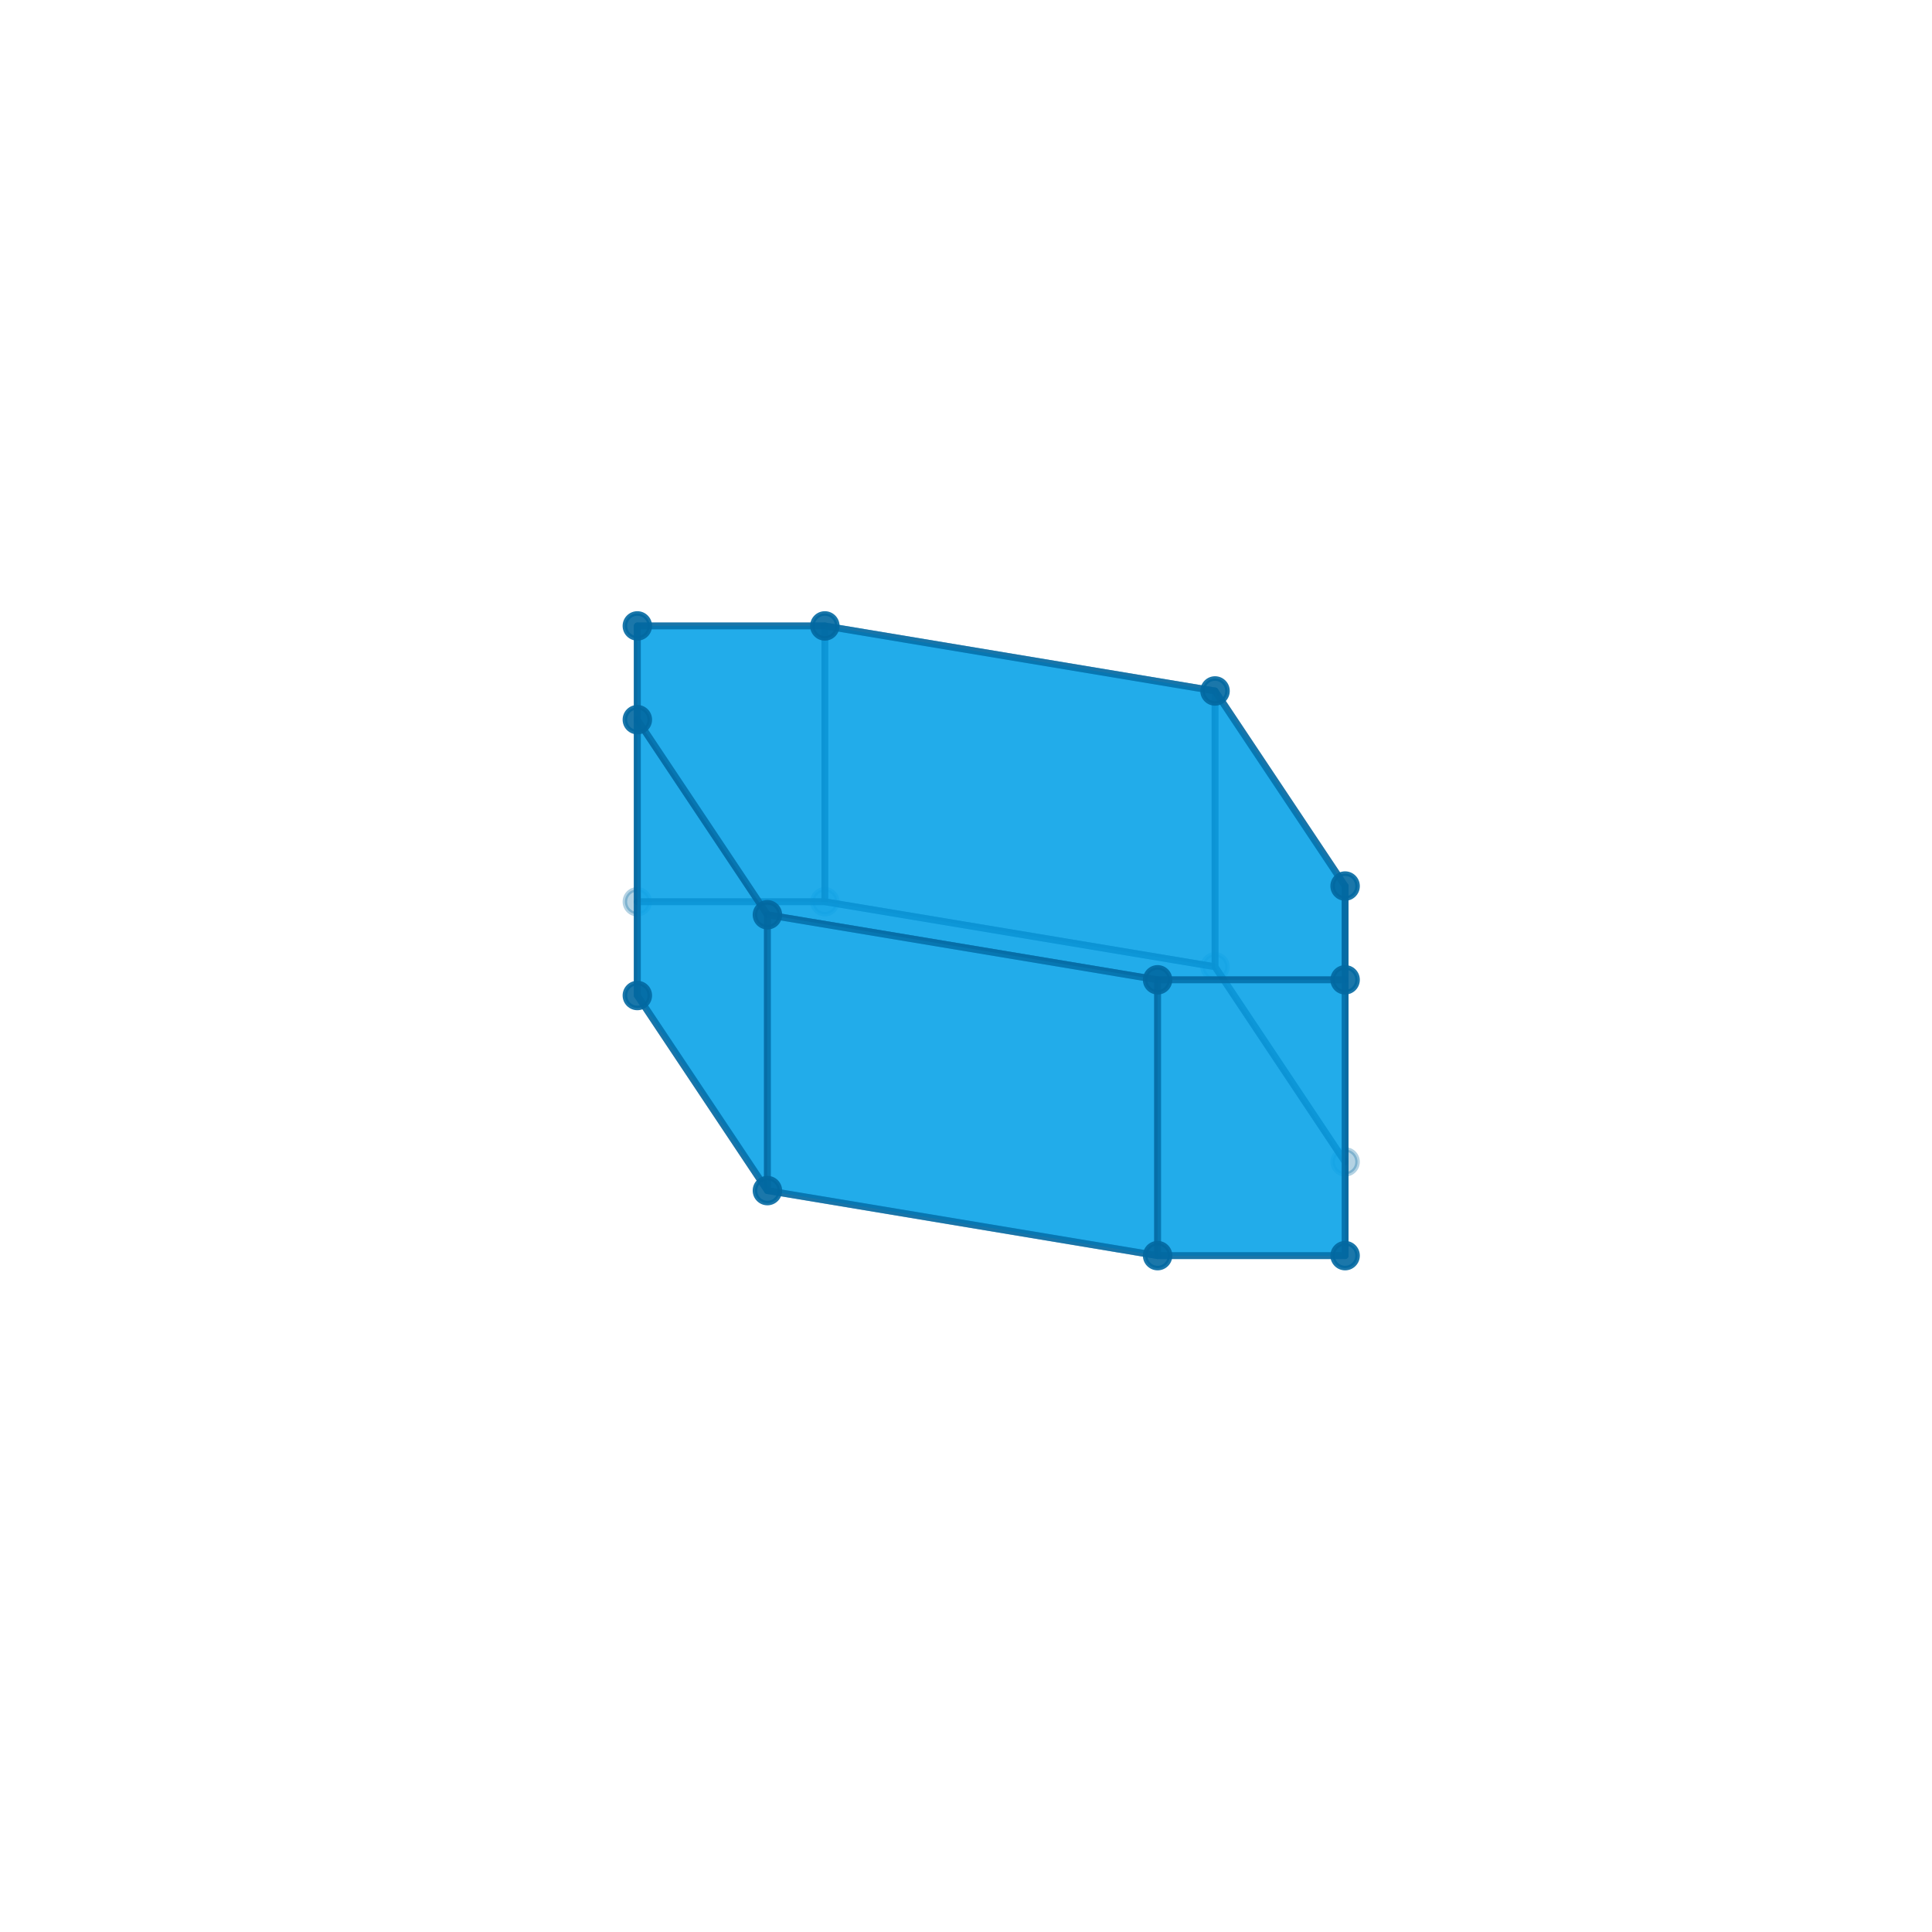
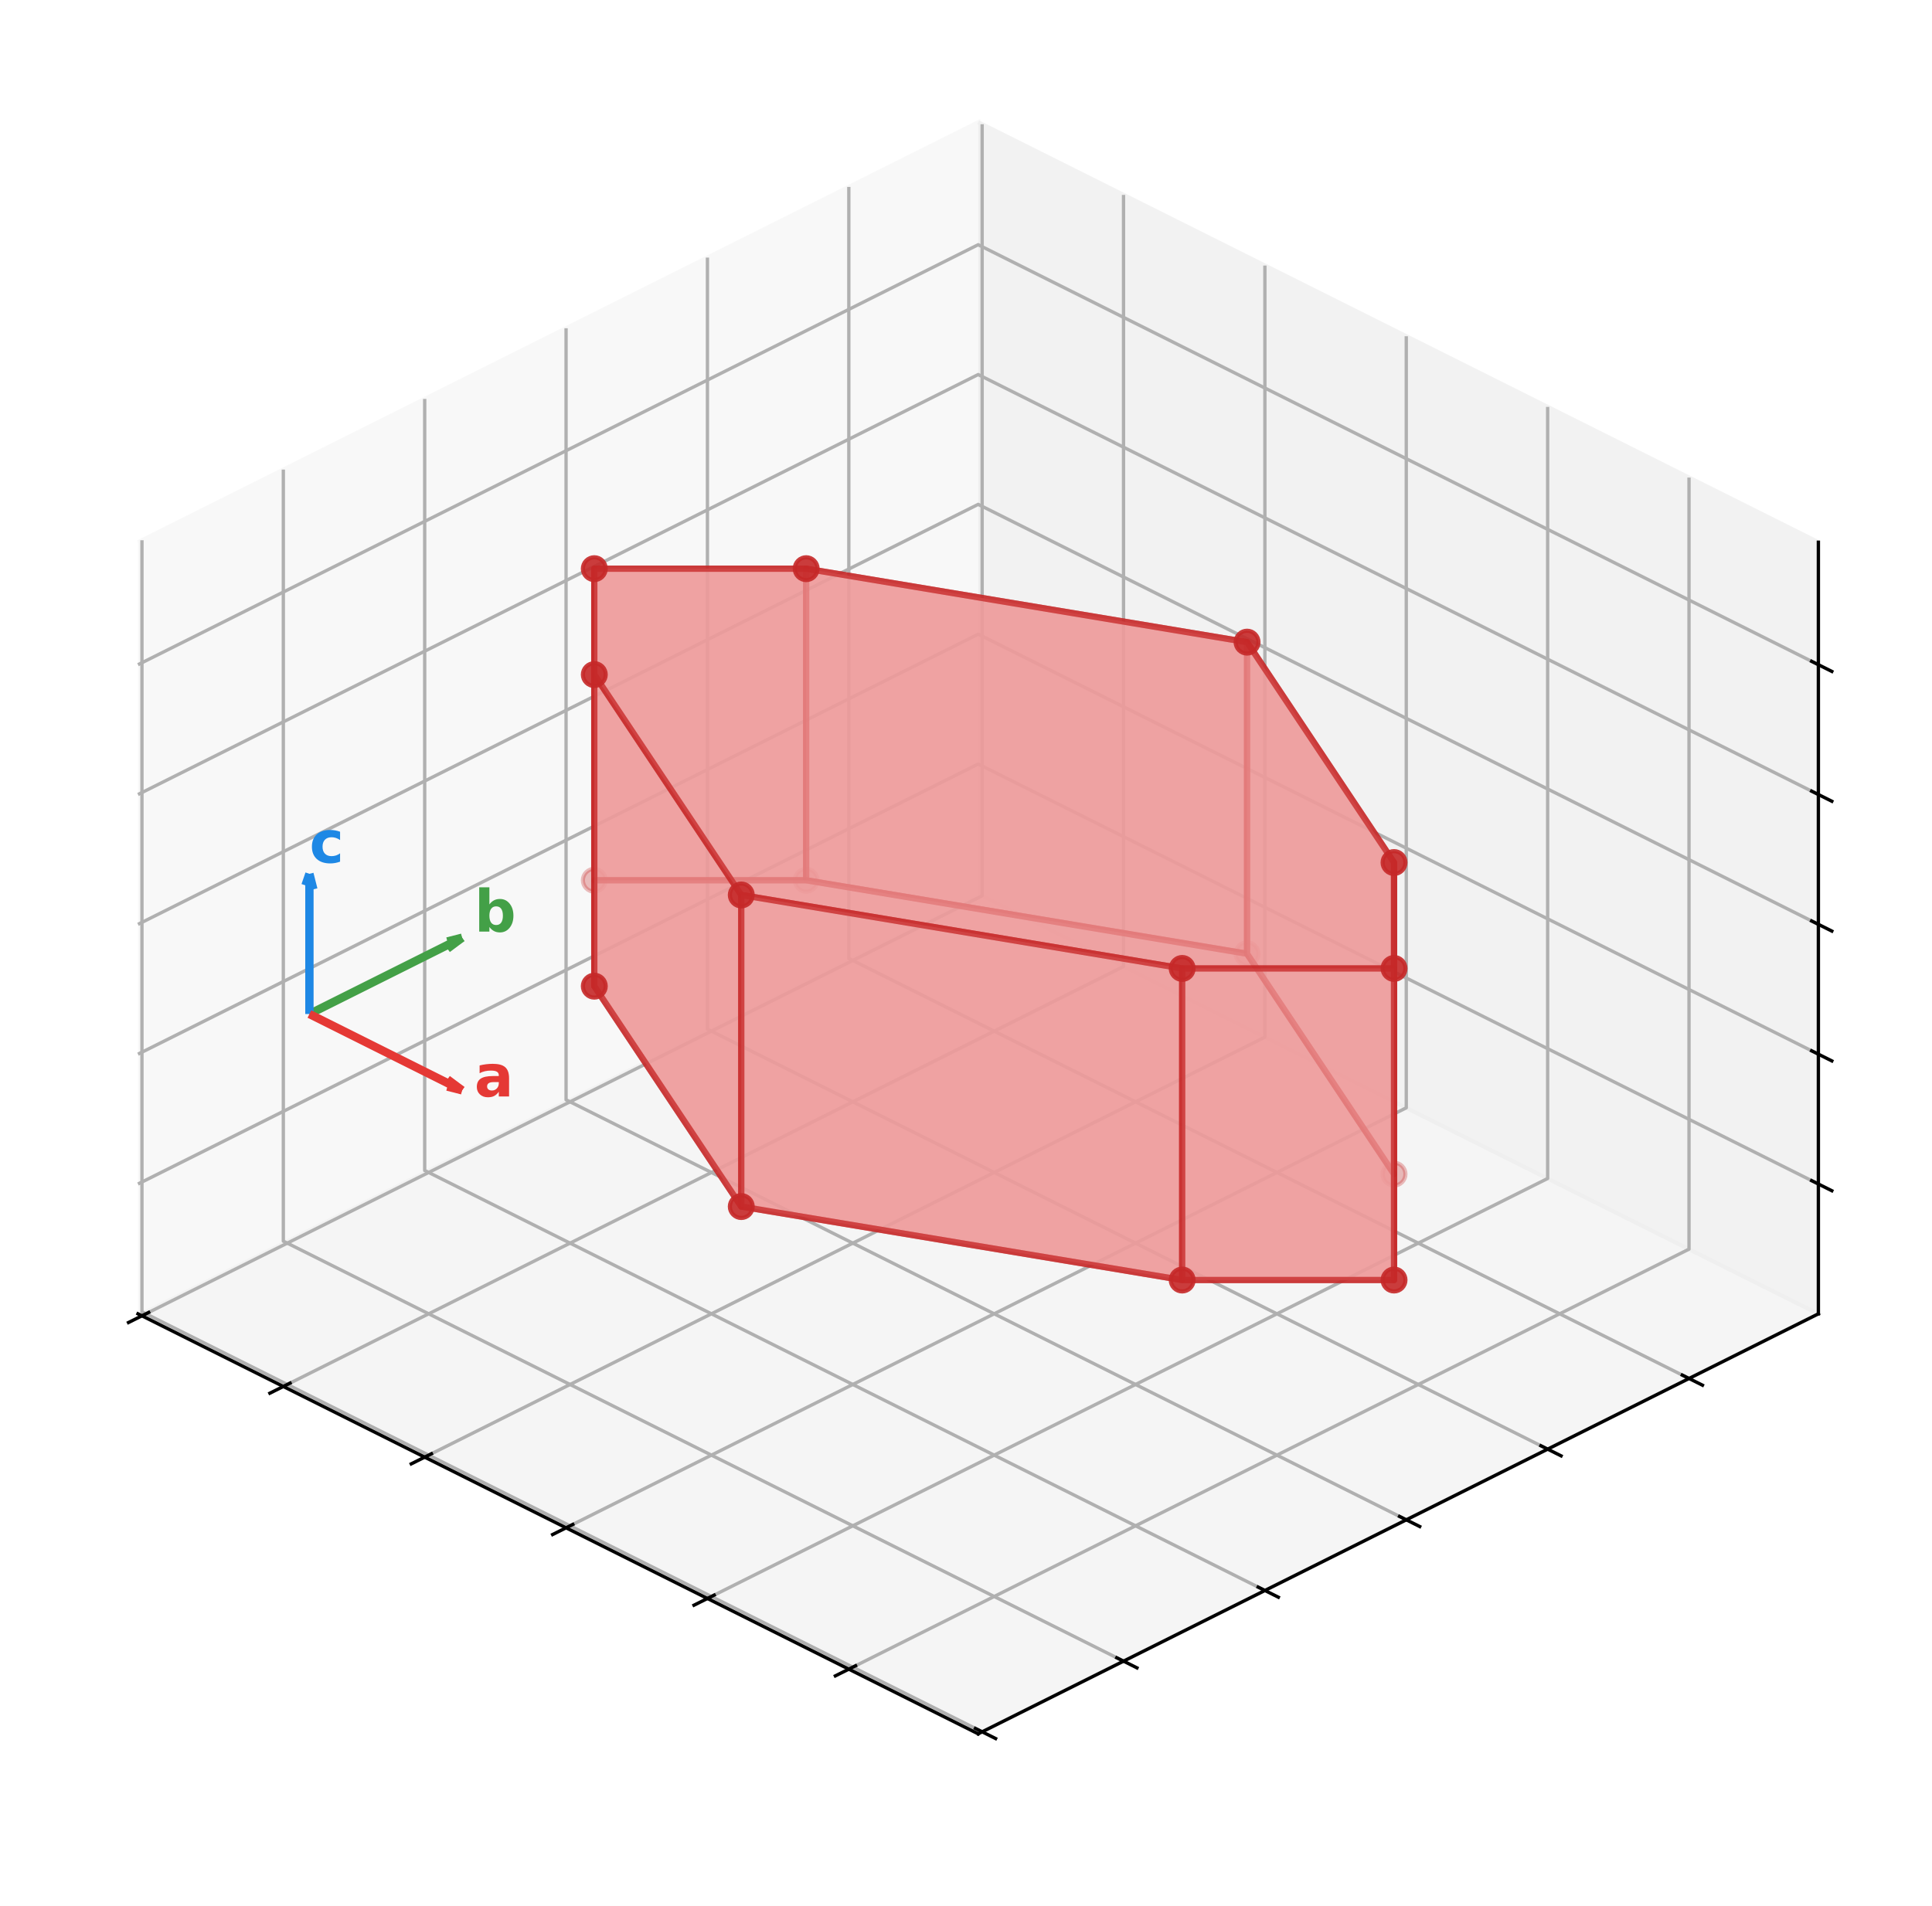
- <svg xmlns="http://www.w3.org/2000/svg" xmlns:xlink="http://www.w3.org/1999/xlink" width="424.8pt" height="424.8pt" viewBox="0 0 424.8 424.8" version="1.1">
+ <svg xmlns="http://www.w3.org/2000/svg" xmlns:xlink="http://www.w3.org/1999/xlink" width="464.059pt" height="457.92pt" viewBox="0 0 464.059 457.92" version="1.1">
  <defs>
    <style type="text/css">*{stroke-linejoin: round; stroke-linecap: butt}</style>
  </defs>
  <g id="figure_1">
    <g id="patch_1">
-       <path d="M 0 424.8  L 424.8 424.8  L 424.8 0  L 0 0  z " style="fill: #ffffff" />
+       <path d="M 0 457.92  L 464.059 457.92  L 464.059 0  L 0 0  z " style="fill: #ffffff" />
    </g>
    <g id="patch_2">
-       <path d="M 7.2 417.6  L 417.6 417.6  L 417.6 7.2  L 7.2 7.2  z " style="fill: #ffffff" />
+       <path d="M 7.2 450.72  L 450.72 450.72  L 450.72 7.2  L 7.2 7.2  z " style="fill: #ffffff" />
+     </g>
+     <g id="pane3d_1">
+       <g id="patch_3">
+         <path d="M 33.141 315.655  L 234.954 214.749  L 234.954 29.372  L 33.141 130.278  " style="fill: #f2f2f2; opacity: 0.5; stroke: #f2f2f2; stroke-linejoin: miter" />
+       </g>
+     </g>
+     <g id="pane3d_2">
+       <g id="patch_4">
+         <path d="M 234.954 214.749  L 436.766 315.655  L 436.766 130.278  L 234.954 29.372  " style="fill: #e6e6e6; opacity: 0.5; stroke: #e6e6e6; stroke-linejoin: miter" />
+       </g>
+     </g>
+     <g id="pane3d_3">
+       <g id="patch_5">
+         <path d="M 33.141 315.655  L 234.954 416.561  L 436.766 315.655  L 234.954 214.749  " style="fill: #ececec; opacity: 0.5; stroke: #ececec; stroke-linejoin: miter" />
+       </g>
+     </g>
+     <g id="grid3d_1">
+       <g id="Line3DCollection_1">
+         <path d="M 34.096 316.132  L 235.908 215.226  L 235.908 29.85  " style="fill: none; stroke: #b0b0b0; stroke-width: 0.8" />
+         <path d="M 68.054 333.111  L 269.866 232.205  L 269.866 46.828  " style="fill: none; stroke: #b0b0b0; stroke-width: 0.8" />
+         <path d="M 102.011 350.089  L 303.823 249.183  L 303.823 63.807  " style="fill: none; stroke: #b0b0b0; stroke-width: 0.8" />
+         <path d="M 135.968 367.068  L 337.78 266.162  L 337.78 80.786  " style="fill: none; stroke: #b0b0b0; stroke-width: 0.8" />
+         <path d="M 169.926 384.047  L 371.738 283.141  L 371.738 97.765  " style="fill: none; stroke: #b0b0b0; stroke-width: 0.8" />
+         <path d="M 203.883 401.026  L 405.695 300.119  L 405.695 114.743  " style="fill: none; stroke: #b0b0b0; stroke-width: 0.8" />
+       </g>
+     </g>
+     <g id="grid3d_2">
+       <g id="Line3DCollection_2">
+         <path d="M 34.096 129.801  L 34.096 315.177  L 235.908 416.083  " style="fill: none; stroke: #b0b0b0; stroke-width: 0.8" />
+         <path d="M 68.054 112.822  L 68.054 298.199  L 269.866 399.105  " style="fill: none; stroke: #b0b0b0; stroke-width: 0.8" />
+         <path d="M 102.011 95.844  L 102.011 281.22  L 303.823 382.126  " style="fill: none; stroke: #b0b0b0; stroke-width: 0.8" />
+         <path d="M 135.968 78.865  L 135.968 264.241  L 337.78 365.147  " style="fill: none; stroke: #b0b0b0; stroke-width: 0.8" />
+         <path d="M 169.926 61.886  L 169.926 247.262  L 371.738 348.168  " style="fill: none; stroke: #b0b0b0; stroke-width: 0.8" />
+         <path d="M 203.883 44.907  L 203.883 230.284  L 405.695 331.19  " style="fill: none; stroke: #b0b0b0; stroke-width: 0.8" />
+       </g>
+     </g>
+     <g id="grid3d_3">
+       <g id="Line3DCollection_3">
+         <path d="M 436.766 284.468  L 234.954 183.562  L 33.141 284.468  " style="fill: none; stroke: #b0b0b0; stroke-width: 0.8" />
+         <path d="M 436.766 253.276  L 234.954 152.37  L 33.141 253.276  " style="fill: none; stroke: #b0b0b0; stroke-width: 0.8" />
+         <path d="M 436.766 222.084  L 234.954 121.178  L 33.141 222.084  " style="fill: none; stroke: #b0b0b0; stroke-width: 0.8" />
+         <path d="M 436.766 190.892  L 234.954 89.986  L 33.141 190.892  " style="fill: none; stroke: #b0b0b0; stroke-width: 0.8" />
+         <path d="M 436.766 159.7  L 234.954 58.794  L 33.141 159.7  " style="fill: none; stroke: #b0b0b0; stroke-width: 0.8" />
+       </g>
+     </g>
+     <g id="axis3d_1">
+       <g id="line2d_1">
+         <path d="M 33.141 315.655  L 234.954 416.561  " style="fill: none; stroke: #000000; stroke-width: 0.8; stroke-linecap: square" />
+       </g>
+       <g id="xtick_1">
+         <g id="line2d_2">
+           <path d="M 35.711 315.325  L 30.867 317.746  " style="fill: none; stroke: #000000; stroke-width: 0.8; stroke-linecap: square" />
+         </g>
+       </g>
+       <g id="xtick_2">
+         <g id="line2d_3">
+           <path d="M 69.668 332.303  L 64.825 334.725  " style="fill: none; stroke: #000000; stroke-width: 0.8; stroke-linecap: square" />
+         </g>
+       </g>
+       <g id="xtick_3">
+         <g id="line2d_4">
+           <path d="M 103.625 349.282  L 98.782 351.704  " style="fill: none; stroke: #000000; stroke-width: 0.8; stroke-linecap: square" />
+         </g>
+       </g>
+       <g id="xtick_4">
+         <g id="line2d_5">
+           <path d="M 137.583 366.261  L 132.739 368.683  " style="fill: none; stroke: #000000; stroke-width: 0.8; stroke-linecap: square" />
+         </g>
+       </g>
+       <g id="xtick_5">
+         <g id="line2d_6">
+           <path d="M 171.54 383.24  L 166.697 385.661  " style="fill: none; stroke: #000000; stroke-width: 0.8; stroke-linecap: square" />
+         </g>
+       </g>
+       <g id="xtick_6">
+         <g id="line2d_7">
+           <path d="M 205.498 400.218  L 200.654 402.64  " style="fill: none; stroke: #000000; stroke-width: 0.8; stroke-linecap: square" />
+         </g>
+       </g>
+     </g>
+     <g id="axis3d_2">
+       <g id="line2d_8">
+         <path d="M 436.766 315.655  L 234.954 416.561  " style="fill: none; stroke: #000000; stroke-width: 0.8; stroke-linecap: square" />
+       </g>
+       <g id="xtick_7">
+         <g id="line2d_9">
+           <path d="M 234.294 415.276  L 239.137 417.698  " style="fill: none; stroke: #000000; stroke-width: 0.8; stroke-linecap: square" />
+         </g>
+       </g>
+       <g id="xtick_8">
+         <g id="line2d_10">
+           <path d="M 268.251 398.297  L 273.095 400.719  " style="fill: none; stroke: #000000; stroke-width: 0.8; stroke-linecap: square" />
+         </g>
+       </g>
+       <g id="xtick_9">
+         <g id="line2d_11">
+           <path d="M 302.209 381.319  L 307.052 383.74  " style="fill: none; stroke: #000000; stroke-width: 0.8; stroke-linecap: square" />
+         </g>
+       </g>
+       <g id="xtick_10">
+         <g id="line2d_12">
+           <path d="M 336.166 364.34  L 341.009 366.762  " style="fill: none; stroke: #000000; stroke-width: 0.8; stroke-linecap: square" />
+         </g>
+       </g>
+       <g id="xtick_11">
+         <g id="line2d_13">
+           <path d="M 370.123 347.361  L 374.967 349.783  " style="fill: none; stroke: #000000; stroke-width: 0.8; stroke-linecap: square" />
+         </g>
+       </g>
+       <g id="xtick_12">
+         <g id="line2d_14">
+           <path d="M 404.081 330.382  L 408.924 332.804  " style="fill: none; stroke: #000000; stroke-width: 0.8; stroke-linecap: square" />
+         </g>
+       </g>
+     </g>
+     <g id="axis3d_3">
+       <g id="line2d_15">
+         <path d="M 436.766 315.655  L 436.766 130.278  " style="fill: none; stroke: #000000; stroke-width: 0.8; stroke-linecap: square" />
+       </g>
+       <g id="xtick_13">
+         <g id="line2d_16">
+           <path d="M 435.151 283.661  L 439.995 286.083  " style="fill: none; stroke: #000000; stroke-width: 0.8; stroke-linecap: square" />
+         </g>
+       </g>
+       <g id="xtick_14">
+         <g id="line2d_17">
+           <path d="M 435.151 252.469  L 439.995 254.891  " style="fill: none; stroke: #000000; stroke-width: 0.8; stroke-linecap: square" />
+         </g>
+       </g>
+       <g id="xtick_15">
+         <g id="line2d_18">
+           <path d="M 435.151 221.277  L 439.995 223.699  " style="fill: none; stroke: #000000; stroke-width: 0.8; stroke-linecap: square" />
+         </g>
+       </g>
+       <g id="xtick_16">
+         <g id="line2d_19">
+           <path d="M 435.151 190.085  L 439.995 192.507  " style="fill: none; stroke: #000000; stroke-width: 0.8; stroke-linecap: square" />
+         </g>
+       </g>
+       <g id="xtick_17">
+         <g id="line2d_20">
+           <path d="M 435.151 158.893  L 439.995 161.315  " style="fill: none; stroke: #000000; stroke-width: 0.8; stroke-linecap: square" />
+         </g>
+       </g>
    </g>
    <g id="axes_1">
+       <g id="Line3DCollection_4">
+         <path d="M 110.995 225.291  L 74.321 243.628  " clip-path="url(#p905b8ceea2)" style="fill: none; stroke: #43a047; stroke-width: 2" />
+         <path d="M 110.995 225.291  L 107.452 227.934  " clip-path="url(#p905b8ceea2)" style="fill: none; stroke: #43a047; stroke-width: 2" />
+         <path d="M 110.995 225.291  L 107.452 226.191  " clip-path="url(#p905b8ceea2)" style="fill: none; stroke: #43a047; stroke-width: 2" />
+       </g>
+       <g id="text_1">
+         <g style="fill: #e53935" transform="translate(113.9286 263.4324) scale(0.14 -0.14)">
+           <defs>
+             <path id="DejaVuSans-Bold-61" d="M 2106 1575  Q 1756 1575 1579 1456  Q 1403 1338 1403 1106  Q 1403 894 1545 773  Q 1688 653 1941 653  Q 2256 653 2472 879  Q 2688 1106 2688 1447  L 2688 1575  L 2106 1575  z M 3816 1997  L 3816 0  L 2688 0  L 2688 519  Q 2463 200 2181 54  Q 1900 -91 1497 -91  Q 953 -91 614 226  Q 275 544 275 1050  Q 275 1666 698 1953  Q 1122 2241 2028 2241  L 2688 2241  L 2688 2328  Q 2688 2594 2478 2717  Q 2269 2841 1825 2841  Q 1466 2841 1156 2769  Q 847 2697 581 2553  L 581 3406  Q 941 3494 1303 3539  Q 1666 3584 2028 3584  Q 2975 3584 3395 3211  Q 3816 2838 3816 1997  z " transform="scale(0.015625)" />
+           </defs>
+           <use xlink:href="#DejaVuSans-Bold-61" />
+         </g>
+       </g>
+       <g id="text_2">
+         <g style="fill: #43a047" transform="translate(113.9286 223.8244) scale(0.14 -0.14)">
+           <defs>
+             <path id="DejaVuSans-Bold-62" d="M 2400 722  Q 2759 722 2948 984  Q 3138 1247 3138 1747  Q 3138 2247 2948 2509  Q 2759 2772 2400 2772  Q 2041 2772 1848 2508  Q 1656 2244 1656 1747  Q 1656 1250 1848 986  Q 2041 722 2400 722  z M 1656 2988  Q 1888 3294 2169 3439  Q 2450 3584 2816 3584  Q 3463 3584 3878 3070  Q 4294 2556 4294 1747  Q 4294 938 3878 423  Q 3463 -91 2816 -91  Q 2450 -91 2169 54  Q 1888 200 1656 506  L 1656 0  L 538 0  L 538 4863  L 1656 4863  L 1656 2988  z " transform="scale(0.015625)" />
+           </defs>
+           <use xlink:href="#DejaVuSans-Bold-62" />
+         </g>
+       </g>
+       <g id="text_3">
+         <g style="fill: #1e88e5" transform="translate(74.32066 207.2462) scale(0.14 -0.14)">
+           <defs>
+             <path id="DejaVuSans-Bold-63" d="M 3366 3391  L 3366 2478  Q 3138 2634 2908 2709  Q 2678 2784 2431 2784  Q 1963 2784 1702 2511  Q 1441 2238 1441 1747  Q 1441 1256 1702 982  Q 1963 709 2431 709  Q 2694 709 2930 787  Q 3166 866 3366 1019  L 3366 103  Q 3103 6 2833 -42  Q 2563 -91 2291 -91  Q 1344 -91 809 395  Q 275 881 275 1747  Q 275 2613 809 3098  Q 1344 3584 2291 3584  Q 2566 3584 2833 3536  Q 3100 3488 3366 3391  z " transform="scale(0.015625)" />
+           </defs>
+           <use xlink:href="#DejaVuSans-Bold-63" />
+         </g>
+       </g>
+       <g id="Line3DCollection_5">
+         <path d="M 74.321 209.941  L 74.321 243.628  " clip-path="url(#p905b8ceea2)" style="fill: none; stroke: #1e88e5; stroke-width: 2" />
+         <path d="M 74.321 209.941  L 73.371 212.72  " clip-path="url(#p905b8ceea2)" style="fill: none; stroke: #1e88e5; stroke-width: 2" />
+         <path d="M 74.321 209.941  L 75.27 213.67  " clip-path="url(#p905b8ceea2)" style="fill: none; stroke: #1e88e5; stroke-width: 2" />
+       </g>
+       <g id="Line3DCollection_6">
+         <path d="M 110.995 261.965  L 74.321 243.628  " clip-path="url(#p905b8ceea2)" style="fill: none; stroke: #e53935; stroke-width: 2" />
+         <path d="M 110.995 261.965  L 107.452 261.066  " clip-path="url(#p905b8ceea2)" style="fill: none; stroke: #e53935; stroke-width: 2" />
+         <path d="M 110.995 261.965  L 107.452 259.322  " clip-path="url(#p905b8ceea2)" style="fill: none; stroke: #e53935; stroke-width: 2" />
+       </g>
      <g id="Path3DCollection_1">
        <defs>
-           <path id="C0_0_81339147d9" d="M 0 2.739  C 0.726 2.739 1.423 2.45 1.936 1.936  C 2.45 1.423 2.739 0.726 2.739 -0  C 2.739 -0.726 2.45 -1.423 1.936 -1.936  C 1.423 -2.45 0.726 -2.739 0 -2.739  C -0.726 -2.739 -1.423 -2.45 -1.936 -1.936  C -2.45 -1.423 -2.739 -0.726 -2.739 0  C -2.739 0.726 -2.45 1.423 -1.936 1.936  C -1.423 2.45 -0.726 2.739 0 2.739  z " />
+           <path id="C0_0_9af11d3039" d="M 0 2.739  C 0.726 2.739 1.423 2.45 1.936 1.936  C 2.45 1.423 2.739 0.726 2.739 -0  C 2.739 -0.726 2.45 -1.423 1.936 -1.936  C 1.423 -2.45 0.726 -2.739 0 -2.739  C -0.726 -2.739 -1.423 -2.45 -1.936 -1.936  C -2.45 -1.423 -2.739 -0.726 -2.739 0  C -2.739 0.726 -2.45 1.423 -1.936 1.936  C -1.423 2.45 -0.726 2.739 0 2.739  z " />
        </defs>
-         <g clip-path="url(#pc9b208c172)">
-           <use xlink:href="#C0_0_81339147d9" x="181.362" y="198.273" style="fill: #0369a1; fill-opacity: 0.3; stroke: #0369a1; stroke-opacity: 0.3" />
-         </g>
-         <g clip-path="url(#pc9b208c172)">
-           <use xlink:href="#C0_0_81339147d9" x="140.137" y="198.273" style="fill: #0369a1; fill-opacity: 0.3; stroke: #0369a1; stroke-opacity: 0.3" />
-         </g>
-         <g clip-path="url(#pc9b208c172)">
-           <use xlink:href="#C0_0_81339147d9" x="267.157" y="212.572" style="fill: #0369a1; fill-opacity: 0.3; stroke: #0369a1; stroke-opacity: 0.3" />
-         </g>
-         <g clip-path="url(#pc9b208c172)">
-           <use xlink:href="#C0_0_81339147d9" x="295.755" y="255.469" style="fill: #0369a1; fill-opacity: 0.3; stroke: #0369a1; stroke-opacity: 0.3" />
+         <g clip-path="url(#p905b8ceea2)">
+           <use xlink:href="#C0_0_9af11d3039" x="193.637" y="211.491" style="fill: #c62828; fill-opacity: 0.3; stroke: #c62828; stroke-opacity: 0.3" />
+         </g>
+         <g clip-path="url(#p905b8ceea2)">
+           <use xlink:href="#C0_0_9af11d3039" x="142.749" y="211.491" style="fill: #c62828; fill-opacity: 0.3; stroke: #c62828; stroke-opacity: 0.3" />
+         </g>
+         <g clip-path="url(#p905b8ceea2)">
+           <use xlink:href="#C0_0_9af11d3039" x="299.54" y="229.142" style="fill: #c62828; fill-opacity: 0.3; stroke: #c62828; stroke-opacity: 0.3" />
+         </g>
+         <g clip-path="url(#p905b8ceea2)">
+           <use xlink:href="#C0_0_9af11d3039" x="334.841" y="282.094" style="fill: #c62828; fill-opacity: 0.3; stroke: #c62828; stroke-opacity: 0.3" />
        </g>
      </g>
      <g id="Poly3DCollection_1">
-         <path d="M 181.362 137.626  L 181.362 198.273  L 140.137 198.273  L 140.137 137.626  z " clip-path="url(#pc9b208c172)" style="fill: #0ea5e9; fill-opacity: 0.7; stroke: #0369a1; stroke-opacity: 0.7; stroke-width: 1.5" />
-         <path d="M 267.157 212.572  L 181.362 198.273  L 181.362 137.626  L 267.157 151.926  z " clip-path="url(#pc9b208c172)" style="fill: #0ea5e9; fill-opacity: 0.7; stroke: #0369a1; stroke-opacity: 0.7; stroke-width: 1.5" />
-         <path d="M 140.137 158.239  L 140.137 137.626  L 140.137 198.273  L 140.137 218.885  z " clip-path="url(#pc9b208c172)" style="fill: #0ea5e9; fill-opacity: 0.7; stroke: #0369a1; stroke-opacity: 0.7; stroke-width: 1.5" />
-         <path d="M 140.137 198.273  L 181.362 198.273  L 267.157 212.572  L 295.755 255.469  L 295.755 276.082  L 254.53 276.082  L 168.735 261.783  L 140.137 218.885  z " clip-path="url(#pc9b208c172)" style="fill: #0ea5e9; fill-opacity: 0.7; stroke: #0369a1; stroke-opacity: 0.7; stroke-width: 1.5" />
-         <path d="M 267.157 151.926  L 295.755 194.823  L 295.755 255.469  L 267.157 212.572  z " clip-path="url(#pc9b208c172)" style="fill: #0ea5e9; fill-opacity: 0.7; stroke: #0369a1; stroke-opacity: 0.7; stroke-width: 1.5" />
-         <path d="M 168.735 201.136  L 140.137 158.239  L 140.137 218.885  L 168.735 261.783  z " clip-path="url(#pc9b208c172)" style="fill: #0ea5e9; fill-opacity: 0.7; stroke: #0369a1; stroke-opacity: 0.7; stroke-width: 1.5" />
-         <path d="M 140.137 158.239  L 168.735 201.136  L 254.53 215.436  L 295.755 215.436  L 295.755 194.823  L 267.157 151.926  L 181.362 137.626  L 140.137 137.626  z " clip-path="url(#pc9b208c172)" style="fill: #0ea5e9; fill-opacity: 0.7; stroke: #0369a1; stroke-opacity: 0.7; stroke-width: 1.5" />
-         <path d="M 295.755 215.436  L 295.755 276.082  L 295.755 255.469  L 295.755 194.823  z " clip-path="url(#pc9b208c172)" style="fill: #0ea5e9; fill-opacity: 0.7; stroke: #0369a1; stroke-opacity: 0.7; stroke-width: 1.5" />
-         <path d="M 168.735 261.783  L 254.53 276.082  L 254.53 215.436  L 168.735 201.136  z " clip-path="url(#pc9b208c172)" style="fill: #0ea5e9; fill-opacity: 0.7; stroke: #0369a1; stroke-opacity: 0.7; stroke-width: 1.5" />
-         <path d="M 254.53 276.082  L 295.755 276.082  L 295.755 215.436  L 254.53 215.436  z " clip-path="url(#pc9b208c172)" style="fill: #0ea5e9; fill-opacity: 0.7; stroke: #0369a1; stroke-opacity: 0.7; stroke-width: 1.5" />
+         <path d="M 193.637 136.631  L 193.637 211.491  L 142.749 211.491  L 142.749 136.631  z " clip-path="url(#p905b8ceea2)" style="fill: #ef9a9a; fill-opacity: 0.7; stroke: #c62828; stroke-opacity: 0.7; stroke-width: 1.5" />
+         <path d="M 299.54 229.142  L 193.637 211.491  L 193.637 136.631  L 299.54 154.282  z " clip-path="url(#p905b8ceea2)" style="fill: #ef9a9a; fill-opacity: 0.7; stroke: #c62828; stroke-opacity: 0.7; stroke-width: 1.5" />
+         <path d="M 142.749 162.075  L 142.749 136.631  L 142.749 211.491  L 142.749 236.935  z " clip-path="url(#p905b8ceea2)" style="fill: #ef9a9a; fill-opacity: 0.7; stroke: #c62828; stroke-opacity: 0.7; stroke-width: 1.5" />
+         <path d="M 142.749 211.491  L 193.637 211.491  L 299.54 229.142  L 334.841 282.094  L 334.841 307.538  L 283.954 307.538  L 178.05 289.887  L 142.749 236.935  z " clip-path="url(#p905b8ceea2)" style="fill: #ef9a9a; fill-opacity: 0.7; stroke: #c62828; stroke-opacity: 0.7; stroke-width: 1.5" />
+         <path d="M 299.54 154.282  L 334.841 207.233  L 334.841 282.094  L 299.54 229.142  z " clip-path="url(#p905b8ceea2)" style="fill: #ef9a9a; fill-opacity: 0.7; stroke: #c62828; stroke-opacity: 0.7; stroke-width: 1.5" />
+         <path d="M 178.05 215.026  L 142.749 162.075  L 142.749 236.935  L 178.05 289.887  z " clip-path="url(#p905b8ceea2)" style="fill: #ef9a9a; fill-opacity: 0.7; stroke: #c62828; stroke-opacity: 0.7; stroke-width: 1.5" />
+         <path d="M 142.749 162.075  L 178.05 215.026  L 283.954 232.677  L 334.841 232.677  L 334.841 207.233  L 299.54 154.282  L 193.637 136.631  L 142.749 136.631  z " clip-path="url(#p905b8ceea2)" style="fill: #ef9a9a; fill-opacity: 0.7; stroke: #c62828; stroke-opacity: 0.7; stroke-width: 1.5" />
+         <path d="M 334.841 232.677  L 334.841 307.538  L 334.841 282.094  L 334.841 207.233  z " clip-path="url(#p905b8ceea2)" style="fill: #ef9a9a; fill-opacity: 0.7; stroke: #c62828; stroke-opacity: 0.7; stroke-width: 1.5" />
+         <path d="M 178.05 289.887  L 283.954 307.538  L 283.954 232.677  L 178.05 215.026  z " clip-path="url(#p905b8ceea2)" style="fill: #ef9a9a; fill-opacity: 0.7; stroke: #c62828; stroke-opacity: 0.7; stroke-width: 1.5" />
+         <path d="M 283.954 307.538  L 334.841 307.538  L 334.841 232.677  L 283.954 232.677  z " clip-path="url(#p905b8ceea2)" style="fill: #ef9a9a; fill-opacity: 0.7; stroke: #c62828; stroke-opacity: 0.7; stroke-width: 1.5" />
      </g>
      <g id="Path3DCollection_2">
        <defs>
-           <path id="C1_0_b080ed3906" d="M 0 2.739  C 0.726 2.739 1.423 2.45 1.936 1.936  C 2.45 1.423 2.739 0.726 2.739 -0  C 2.739 -0.726 2.45 -1.423 1.936 -1.936  C 1.423 -2.45 0.726 -2.739 0 -2.739  C -0.726 -2.739 -1.423 -2.45 -1.936 -1.936  C -2.45 -1.423 -2.739 -0.726 -2.739 0  C -2.739 0.726 -2.45 1.423 -1.936 1.936  C -1.423 2.45 -0.726 2.739 0 2.739  z " />
+           <path id="C1_0_24fe8ae4eb" d="M 0 2.739  C 0.726 2.739 1.423 2.45 1.936 1.936  C 2.45 1.423 2.739 0.726 2.739 -0  C 2.739 -0.726 2.45 -1.423 1.936 -1.936  C 1.423 -2.45 0.726 -2.739 0 -2.739  C -0.726 -2.739 -1.423 -2.45 -1.936 -1.936  C -2.45 -1.423 -2.739 -0.726 -2.739 0  C -2.739 0.726 -2.45 1.423 -1.936 1.936  C -1.423 2.45 -0.726 2.739 0 2.739  z " />
        </defs>
-         <g clip-path="url(#pc9b208c172)">
-           <use xlink:href="#C1_0_b080ed3906" x="181.362" y="137.626" style="fill: #0369a1; fill-opacity: 0.9; stroke: #0369a1; stroke-opacity: 0.9" />
-         </g>
-         <g clip-path="url(#pc9b208c172)">
-           <use xlink:href="#C1_0_b080ed3906" x="140.137" y="137.626" style="fill: #0369a1; fill-opacity: 0.9; stroke: #0369a1; stroke-opacity: 0.9" />
-         </g>
-         <g clip-path="url(#pc9b208c172)">
-           <use xlink:href="#C1_0_b080ed3906" x="140.137" y="218.885" style="fill: #0369a1; fill-opacity: 0.9; stroke: #0369a1; stroke-opacity: 0.9" />
-         </g>
-         <g clip-path="url(#pc9b208c172)">
-           <use xlink:href="#C1_0_b080ed3906" x="267.157" y="151.926" style="fill: #0369a1; fill-opacity: 0.9; stroke: #0369a1; stroke-opacity: 0.9" />
-         </g>
-         <g clip-path="url(#pc9b208c172)">
-           <use xlink:href="#C1_0_b080ed3906" x="140.137" y="158.239" style="fill: #0369a1; fill-opacity: 0.9; stroke: #0369a1; stroke-opacity: 0.9" />
-         </g>
-         <g clip-path="url(#pc9b208c172)">
-           <use xlink:href="#C1_0_b080ed3906" x="168.735" y="261.783" style="fill: #0369a1; fill-opacity: 0.9; stroke: #0369a1; stroke-opacity: 0.9" />
-         </g>
-         <g clip-path="url(#pc9b208c172)">
-           <use xlink:href="#C1_0_b080ed3906" x="295.755" y="194.823" style="fill: #0369a1; fill-opacity: 0.9; stroke: #0369a1; stroke-opacity: 0.9" />
-         </g>
-         <g clip-path="url(#pc9b208c172)">
-           <use xlink:href="#C1_0_b080ed3906" x="254.53" y="276.082" style="fill: #0369a1; fill-opacity: 0.9; stroke: #0369a1; stroke-opacity: 0.9" />
-         </g>
-         <g clip-path="url(#pc9b208c172)">
-           <use xlink:href="#C1_0_b080ed3906" x="295.755" y="276.082" style="fill: #0369a1; fill-opacity: 0.9; stroke: #0369a1; stroke-opacity: 0.9" />
-         </g>
-         <g clip-path="url(#pc9b208c172)">
-           <use xlink:href="#C1_0_b080ed3906" x="168.735" y="201.136" style="fill: #0369a1; fill-opacity: 0.9; stroke: #0369a1; stroke-opacity: 0.9" />
-         </g>
-         <g clip-path="url(#pc9b208c172)">
-           <use xlink:href="#C1_0_b080ed3906" x="254.53" y="215.436" style="fill: #0369a1; fill-opacity: 0.9; stroke: #0369a1; stroke-opacity: 0.9" />
-         </g>
-         <g clip-path="url(#pc9b208c172)">
-           <use xlink:href="#C1_0_b080ed3906" x="295.755" y="215.436" style="fill: #0369a1; fill-opacity: 0.9; stroke: #0369a1; stroke-opacity: 0.9" />
+         <g clip-path="url(#p905b8ceea2)">
+           <use xlink:href="#C1_0_24fe8ae4eb" x="193.637" y="136.631" style="fill: #c62828; fill-opacity: 0.9; stroke: #c62828; stroke-opacity: 0.9" />
+         </g>
+         <g clip-path="url(#p905b8ceea2)">
+           <use xlink:href="#C1_0_24fe8ae4eb" x="142.749" y="136.631" style="fill: #c62828; fill-opacity: 0.9; stroke: #c62828; stroke-opacity: 0.9" />
+         </g>
+         <g clip-path="url(#p905b8ceea2)">
+           <use xlink:href="#C1_0_24fe8ae4eb" x="142.749" y="236.935" style="fill: #c62828; fill-opacity: 0.9; stroke: #c62828; stroke-opacity: 0.9" />
+         </g>
+         <g clip-path="url(#p905b8ceea2)">
+           <use xlink:href="#C1_0_24fe8ae4eb" x="299.54" y="154.282" style="fill: #c62828; fill-opacity: 0.9; stroke: #c62828; stroke-opacity: 0.9" />
+         </g>
+         <g clip-path="url(#p905b8ceea2)">
+           <use xlink:href="#C1_0_24fe8ae4eb" x="142.749" y="162.075" style="fill: #c62828; fill-opacity: 0.9; stroke: #c62828; stroke-opacity: 0.9" />
+         </g>
+         <g clip-path="url(#p905b8ceea2)">
+           <use xlink:href="#C1_0_24fe8ae4eb" x="178.05" y="289.887" style="fill: #c62828; fill-opacity: 0.9; stroke: #c62828; stroke-opacity: 0.9" />
+         </g>
+         <g clip-path="url(#p905b8ceea2)">
+           <use xlink:href="#C1_0_24fe8ae4eb" x="334.841" y="207.233" style="fill: #c62828; fill-opacity: 0.9; stroke: #c62828; stroke-opacity: 0.9" />
+         </g>
+         <g clip-path="url(#p905b8ceea2)">
+           <use xlink:href="#C1_0_24fe8ae4eb" x="283.954" y="307.538" style="fill: #c62828; fill-opacity: 0.9; stroke: #c62828; stroke-opacity: 0.9" />
+         </g>
+         <g clip-path="url(#p905b8ceea2)">
+           <use xlink:href="#C1_0_24fe8ae4eb" x="334.841" y="307.538" style="fill: #c62828; fill-opacity: 0.9; stroke: #c62828; stroke-opacity: 0.9" />
+         </g>
+         <g clip-path="url(#p905b8ceea2)">
+           <use xlink:href="#C1_0_24fe8ae4eb" x="178.05" y="215.026" style="fill: #c62828; fill-opacity: 0.9; stroke: #c62828; stroke-opacity: 0.9" />
+         </g>
+         <g clip-path="url(#p905b8ceea2)">
+           <use xlink:href="#C1_0_24fe8ae4eb" x="283.954" y="232.677" style="fill: #c62828; fill-opacity: 0.9; stroke: #c62828; stroke-opacity: 0.9" />
+         </g>
+         <g clip-path="url(#p905b8ceea2)">
+           <use xlink:href="#C1_0_24fe8ae4eb" x="334.841" y="232.677" style="fill: #c62828; fill-opacity: 0.9; stroke: #c62828; stroke-opacity: 0.9" />
        </g>
      </g>
    </g>
  </g>
  <defs>
-     <clipPath id="pc9b208c172">
-       <rect x="7.2" y="7.2" width="410.4" height="410.4" />
+     <clipPath id="p905b8ceea2">
+       <rect x="7.2" y="7.2" width="443.52" height="443.52" />
    </clipPath>
  </defs>
</svg>
